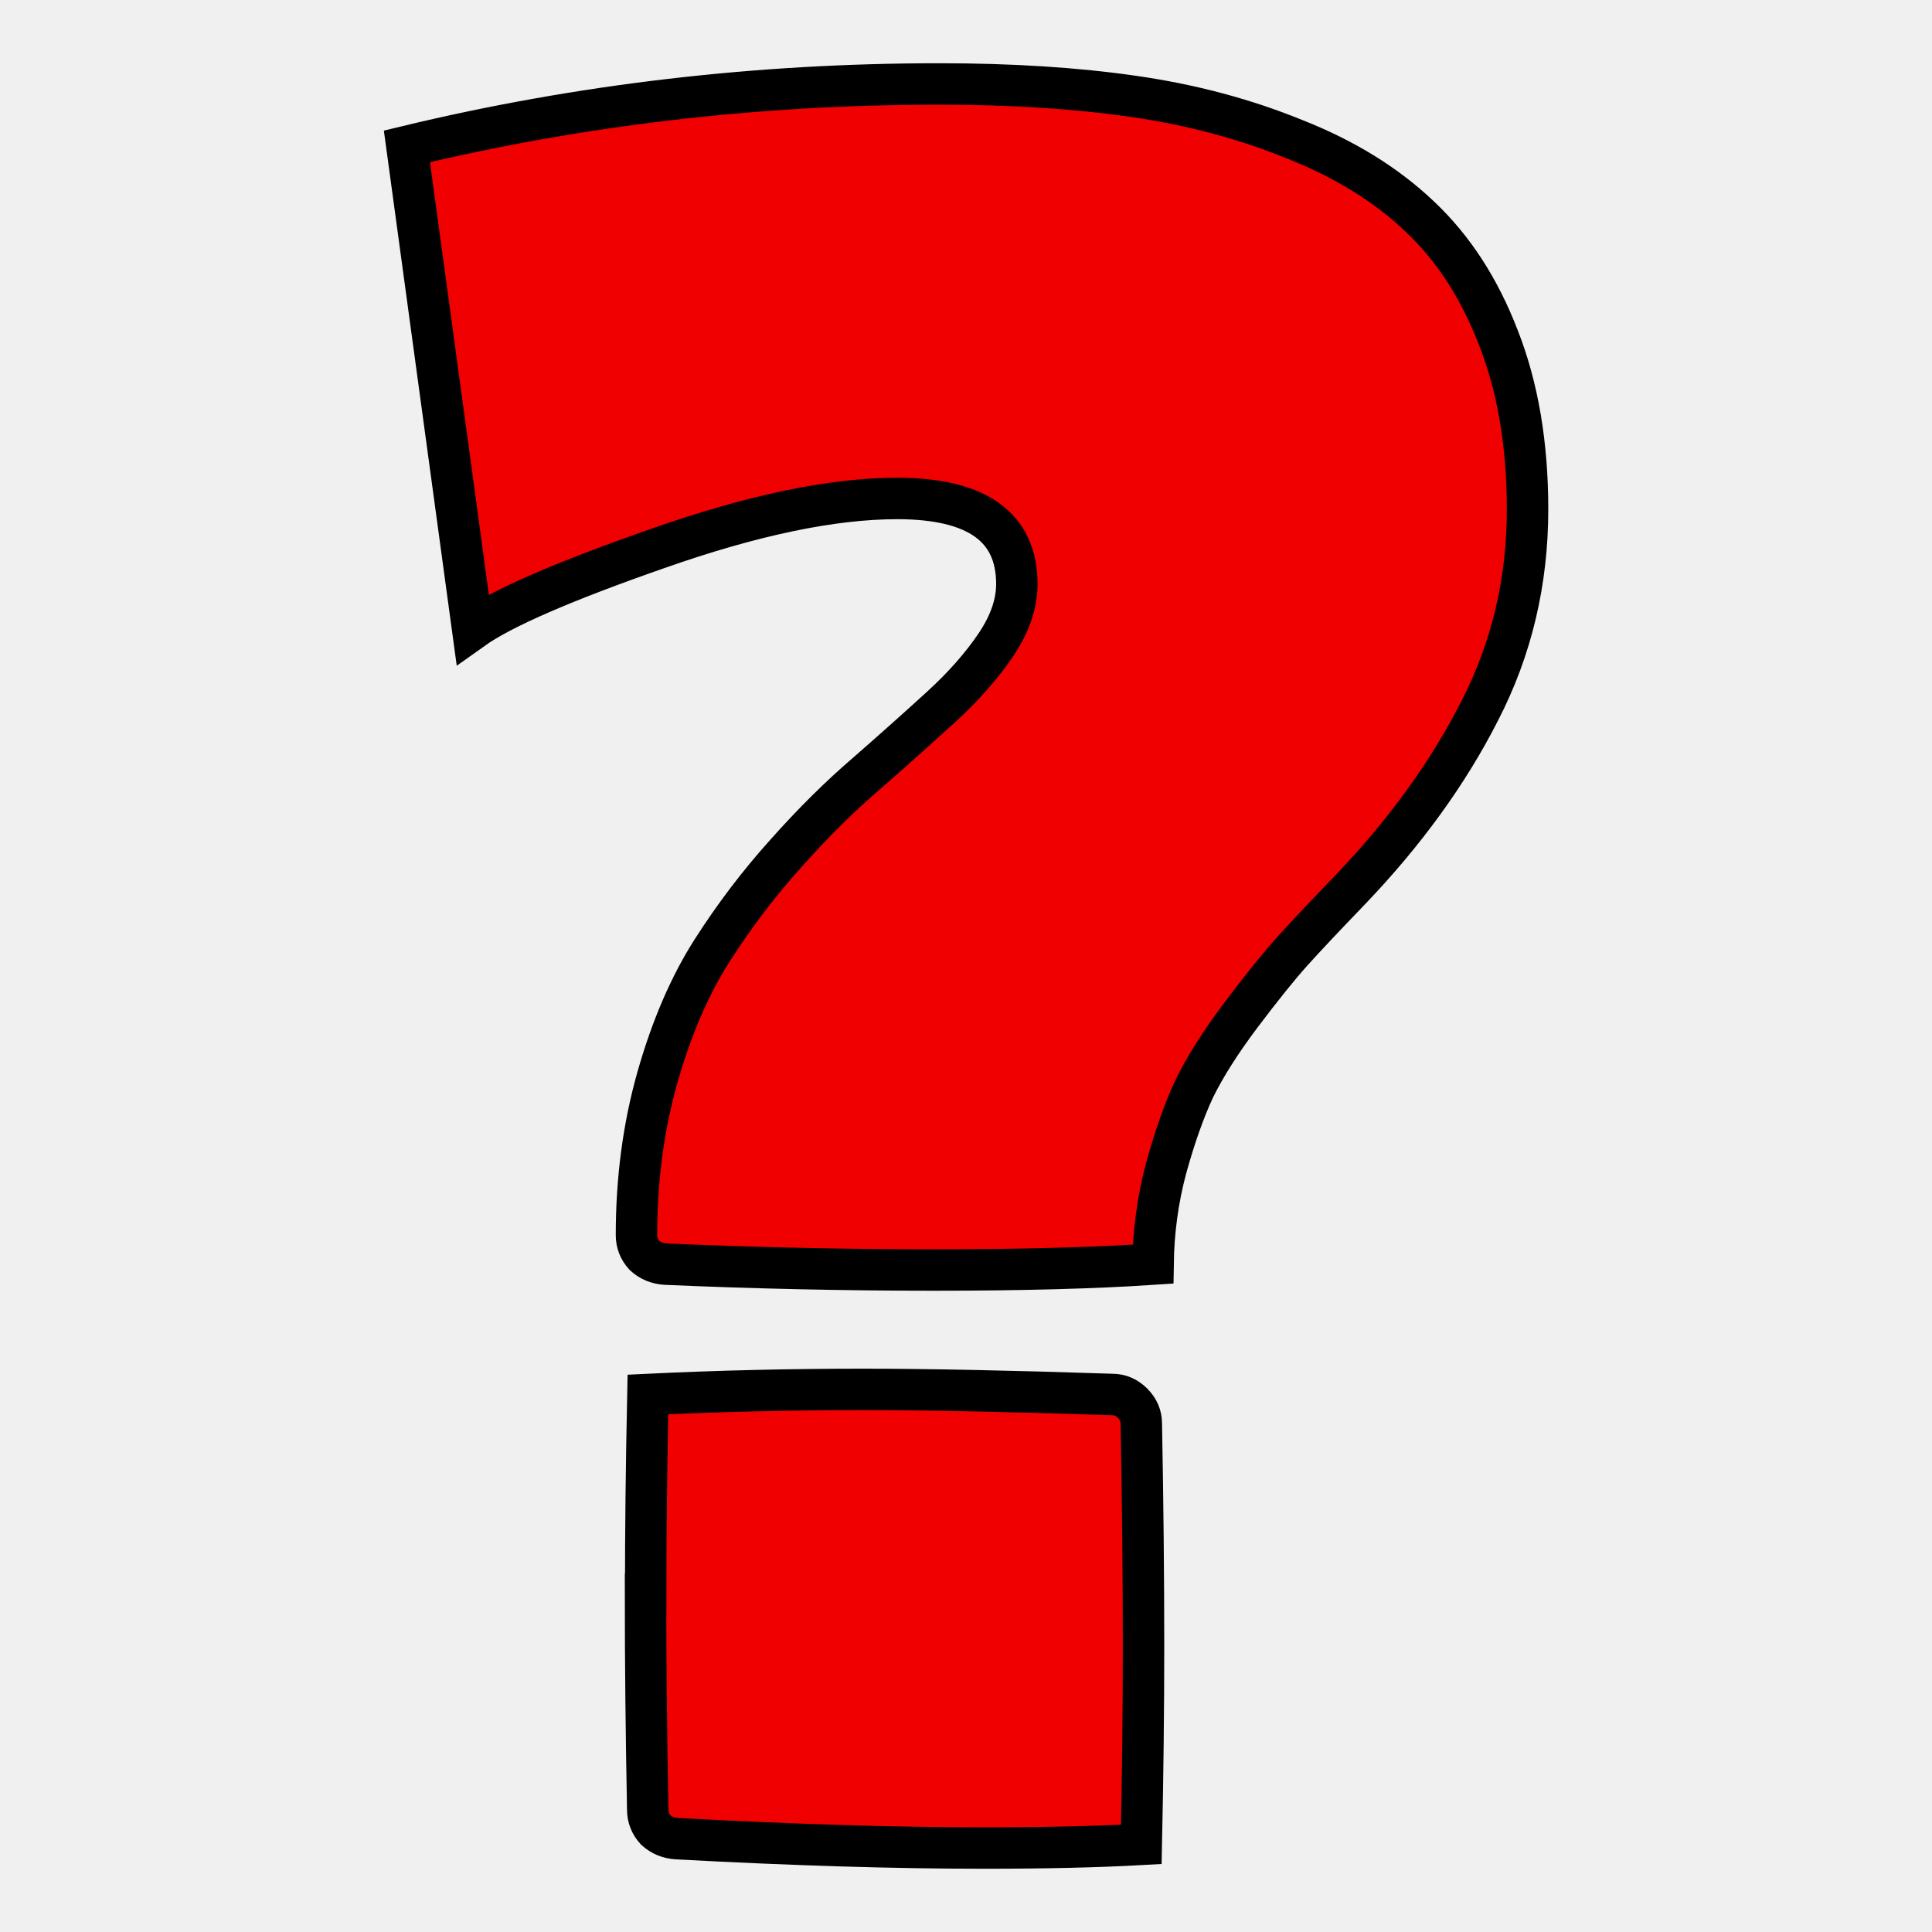
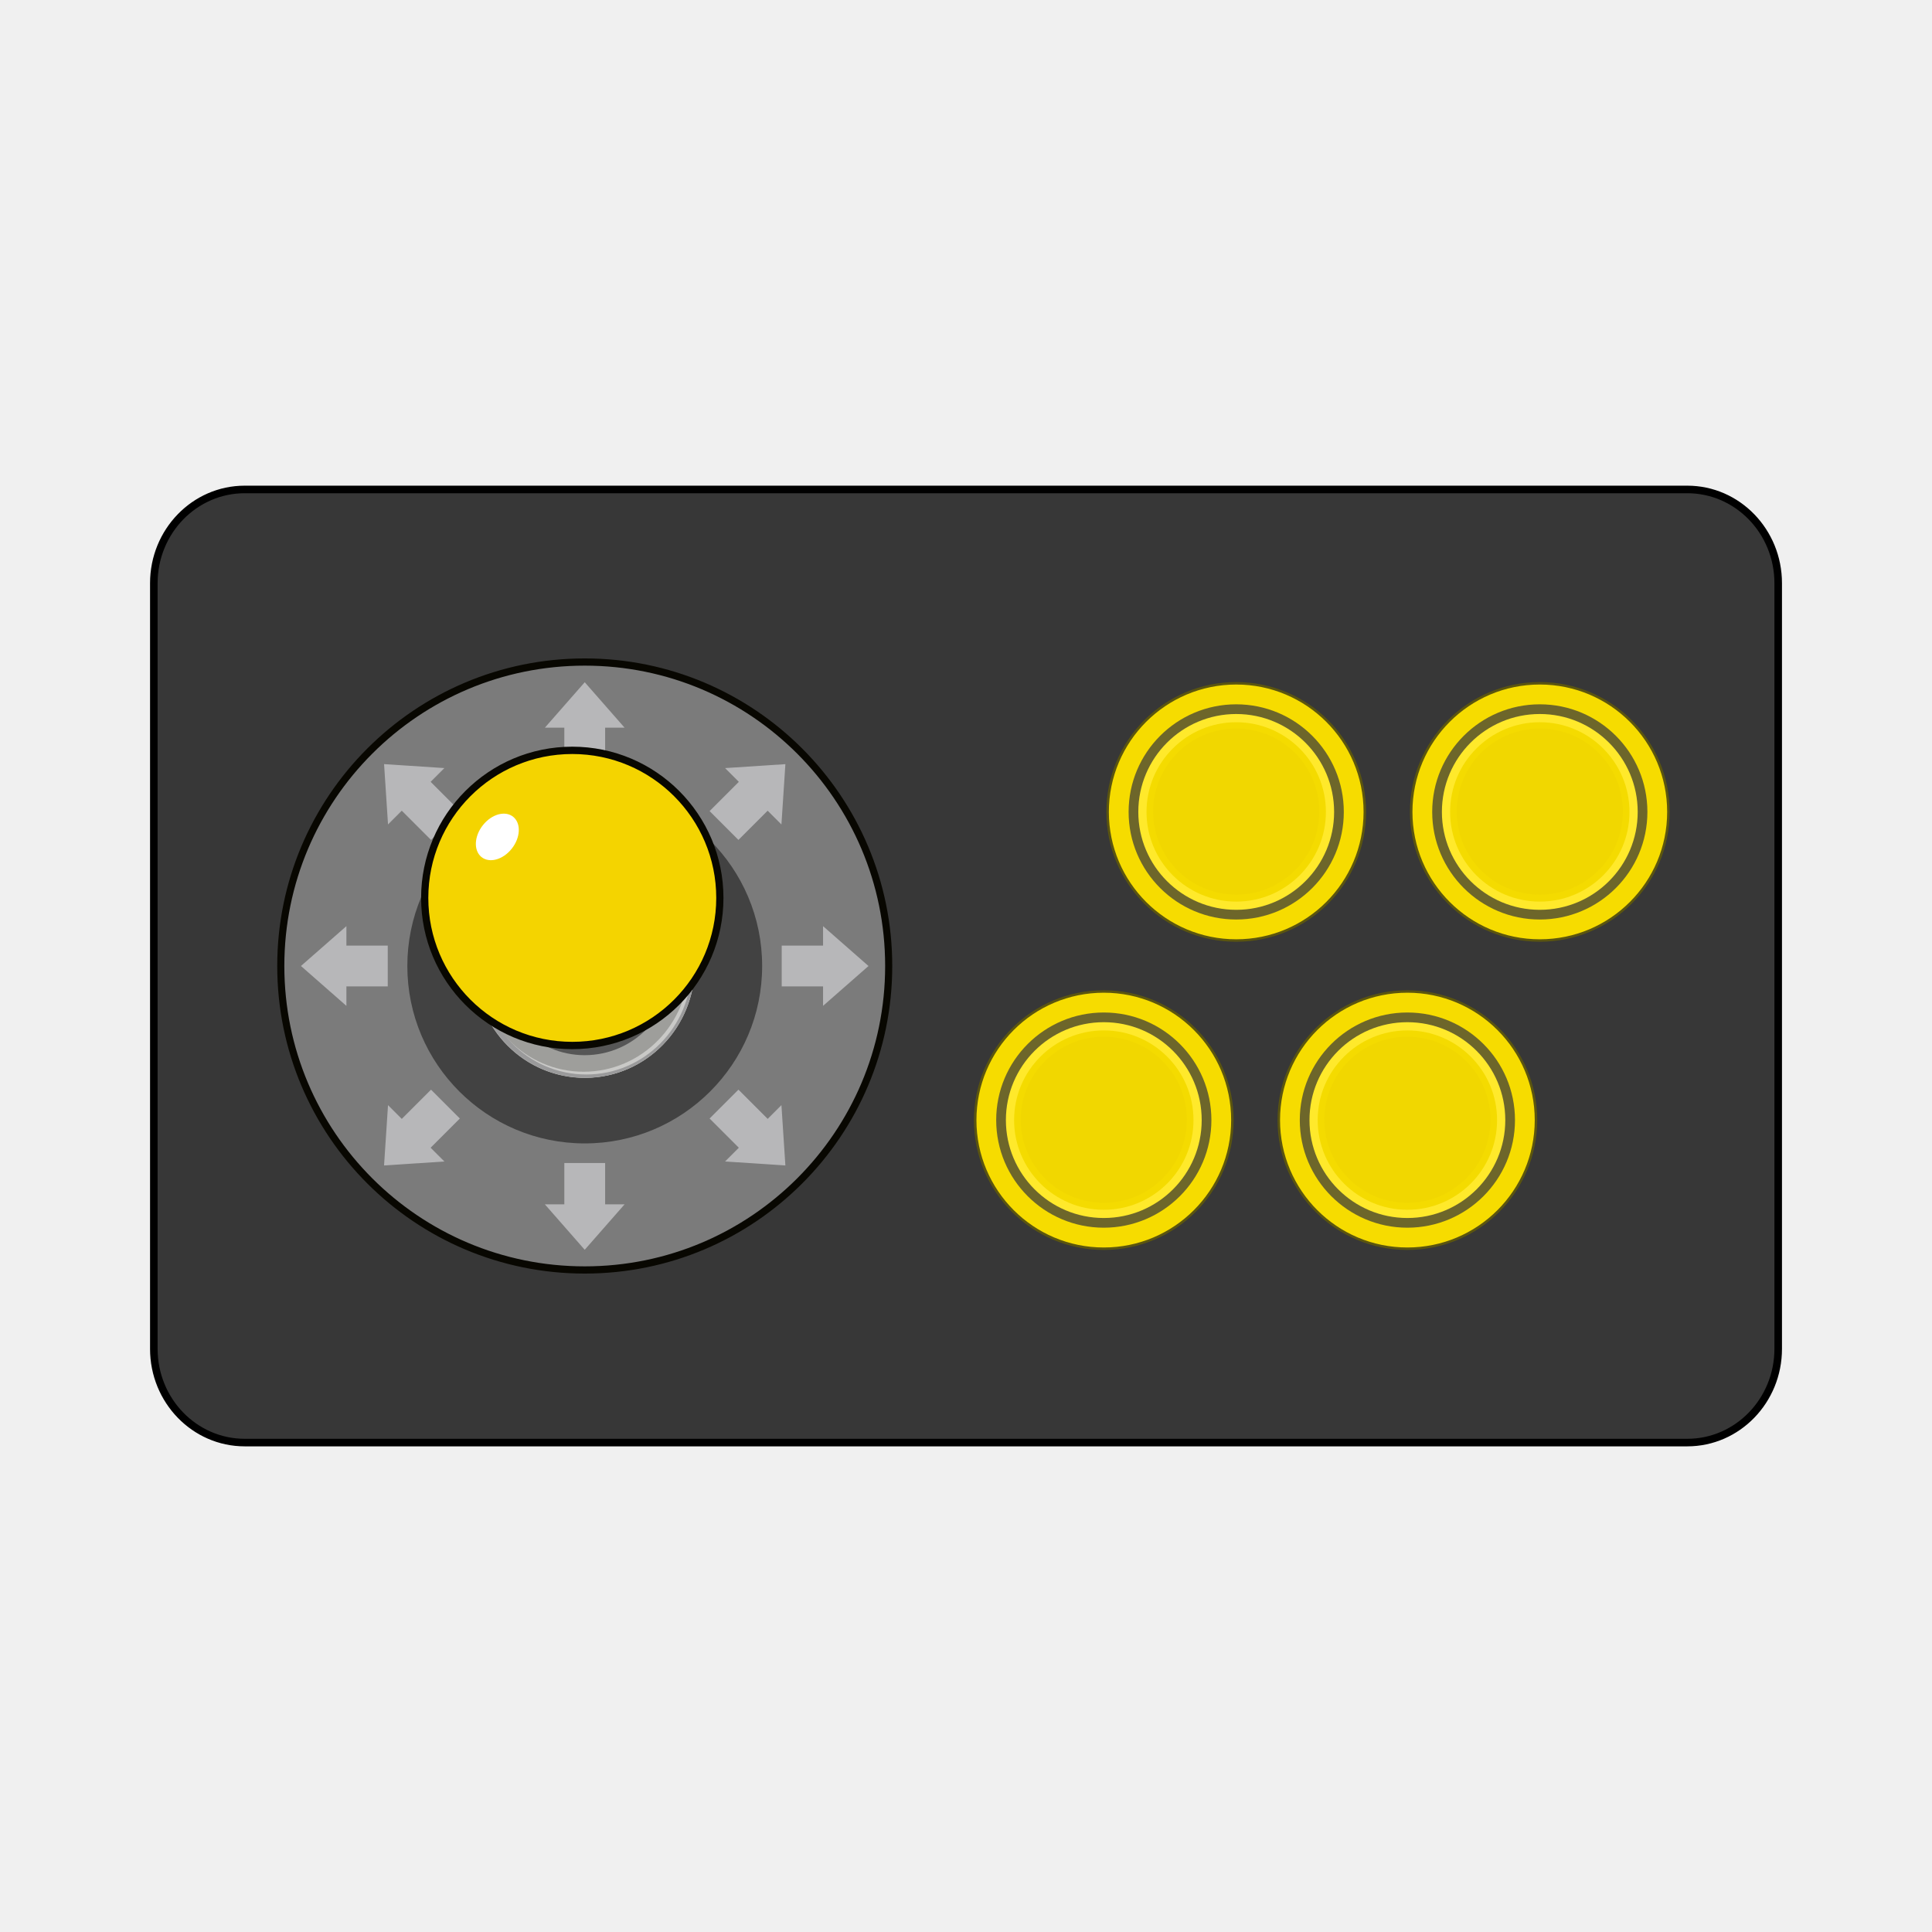
- <svg xmlns="http://www.w3.org/2000/svg" width="42" height="42" viewBox="0 0 11.113 11.113" version="1.1" id="svg4925">
+ <svg xmlns="http://www.w3.org/2000/svg" width="256" height="256" viewBox="0 0 67.733 67.733" version="1.1" id="svg4925">
  <defs id="defs4919" />
-   <g id="layer1" transform="translate(0,-285.8875)">
-     <g aria-label="?" style="font-style:normal;font-variant:normal;font-weight:normal;font-stretch:normal;font-size:18.723px;line-height:1.25;font-family:Digitalt;-inkscape-font-specification:Digitalt;letter-spacing:0px;word-spacing:0px;fill:#f00000;fill-opacity:1;stroke:#000000;stroke-width:0.261;stroke-miterlimit:4;stroke-dasharray:none;stroke-opacity:1" id="text4825" transform="matrix(0.913161,0,0,0.913161,1.938809,25.3087)">
-       <path d="m 1.944,295.4 q 0,-0.599 0.014,-1.257 0.667,-0.032 1.353,-0.032 0.603,0 1.572,0.032 0.073,0 0.128,0.055 0.055,0.055 0.055,0.128 0.014,0.741 0.014,1.403 0,0.59 -0.014,1.248 -0.411,0.023 -0.992,0.023 -0.841,0 -1.934,-0.059 -0.078,-0.005 -0.133,-0.055 -0.05,-0.055 -0.05,-0.128 -0.014,-0.718 -0.014,-1.358 z m -1.504,-9.119 q 1.632,-0.393 3.355,-0.393 0.681,0 1.221,0.078 0.544,0.078 1.015,0.27 0.475,0.187 0.791,0.489 0.315,0.297 0.494,0.763 0.183,0.466 0.183,1.079 0,0.686 -0.302,1.271 -0.297,0.585 -0.818,1.129 -0.242,0.251 -0.366,0.389 -0.123,0.137 -0.32,0.398 -0.192,0.256 -0.293,0.462 -0.096,0.206 -0.178,0.503 -0.078,0.293 -0.082,0.603 -0.553,0.037 -1.38,0.037 -0.85,0 -1.691,-0.037 -0.078,-0.005 -0.133,-0.055 -0.05,-0.055 -0.05,-0.128 0,-0.53 0.133,-0.997 0.133,-0.466 0.343,-0.795 0.21,-0.329 0.466,-0.613 0.256,-0.288 0.512,-0.507 0.256,-0.224 0.466,-0.416 0.21,-0.192 0.343,-0.389 0.133,-0.197 0.133,-0.384 0,-0.539 -0.754,-0.539 -0.613,0 -1.508,0.315 -0.891,0.311 -1.166,0.507 z" style="fill:#f00000;fill-opacity:1;stroke:#000000;stroke-width:0.261;stroke-miterlimit:4;stroke-dasharray:none;stroke-opacity:1" id="path4827" />
+   <g id="layer1" transform="translate(0,-229.2666)">
+     <rect style="opacity:1;vector-effect:none;fill:#373737;fill-opacity:1;stroke:#000000;stroke-width:0.265;stroke-linecap:butt;stroke-linejoin:round;stroke-miterlimit:4;stroke-dasharray:none;stroke-dashoffset:0;stroke-opacity:1;paint-order:normal" id="rect5985-6-0" width="56.948" height="33.415" x="5.393" y="246.426" ry="3.287" rx="3.187" />
+     <g id="g4928" transform="matrix(0.9999257,0,0,1.016468,0.00174674,-4.333237)">
+       <ellipse ry="10.484" rx="10.657" cx="20.5" cy="263.133" id="circle34-2-3-3-0-2" style="opacity:1;fill:#7b7b7b;fill-opacity:1;stroke:#080701;stroke-width:0.249;stroke-miterlimit:4;stroke-dasharray:none;stroke-opacity:1" />
+       <ellipse ry="6.119" rx="6.22" cx="20.5" cy="263.133" id="circle34-2-3-39-9" style="opacity:1;fill:#424242;fill-opacity:1;stroke-width:0.145" />
+       <g transform="matrix(0.8330163,0,0,0.8194597,4.525131,59.03631)" id="g5882-1-9">
+         <g id="g5815-9-6">
+           <g id="g5786-6-0">
+             <path style="fill:#b7b7b9;fill-opacity:1;stroke-width:0.108" d="m 19.177,237.119 -1.678,1.913 h 0.819 v 1.74 h 1.717 v -1.74 h 0.819 z" id="path4-0-9-2" />
+             <path style="fill:#b7b7b9;fill-opacity:1;stroke-width:0.108" d="m 19.176,261.007 1.678,-1.913 h -0.819 v -1.74 h -1.717 v 1.74 h -0.819 z" id="path4-0-4-3-7" />
+           </g>
+           <g transform="rotate(90,19.17658,249.0628)" id="g5786-9-3-6">
+             <path style="fill:#b7b7b9;fill-opacity:1;stroke-width:0.108" d="m 19.177,237.119 -1.678,1.913 h 0.819 v 1.74 h 1.717 v -1.74 h 0.819 z" id="path4-0-1-8-1" />
+             <path style="fill:#b7b7b9;fill-opacity:1;stroke-width:0.108" d="m 19.176,261.007 1.678,-1.913 h -0.819 v -1.74 h -1.717 v 1.74 h -0.819 z" id="path4-0-4-9-0-3" />
+           </g>
+         </g>
+         <g id="g5815-6-5-2" transform="rotate(45,19.23828,249.0373)">
+           <g id="g5786-4-6-1">
+             <path style="fill:#b7b7b9;fill-opacity:1;stroke-width:0.108" d="m 19.177,237.119 -1.678,1.913 h 0.819 v 1.74 h 1.717 v -1.74 h 0.819 z" id="path4-0-0-6-59" />
+             <path style="fill:#b7b7b9;fill-opacity:1;stroke-width:0.108" d="m 19.176,261.007 1.678,-1.913 h -0.819 v -1.74 h -1.717 v 1.74 h -0.819 z" id="path4-0-4-0-4-9" />
+           </g>
+           <g transform="rotate(90,19.17658,249.0628)" id="g5786-9-4-0-1">
+             <path style="fill:#b7b7b9;fill-opacity:1;stroke-width:0.108" d="m 19.177,237.119 -1.678,1.913 h 0.819 v 1.74 h 1.717 v -1.74 h 0.819 z" id="path4-0-1-6-0-4" />
+             <path style="fill:#b7b7b9;fill-opacity:1;stroke-width:0.108" d="m 19.176,261.007 1.678,-1.913 h -0.819 v -1.74 h -1.717 v 1.74 h -0.819 z" id="path4-0-4-9-2-4-9" />
+           </g>
+         </g>
+       </g>
+       <circle id="ellipse8-1" transform="rotate(-166.691)" cy="-251.347" cx="-80.523" r="3.86" style="fill:#9e9e9b;stroke-width:0.137" />
+       <circle transform="rotate(-90)" id="circle10-0" r="3.076" cy="20.498" cx="-263.133" style="fill:#565656;stroke-width:0.137" />
+       <path id="path12-7" d="m 20.507,259.297 c -2.123,0 -3.845,1.721 -3.845,3.845 0,2.123 1.721,3.845 3.845,3.845 2.123,0 3.845,-1.721 3.845,-3.845 0,-2.123 -1.721,-3.845 -3.845,-3.845 z m -0.047,7.483 c -2.035,0 -3.685,-1.65 -3.685,-3.685 0,-2.035 1.65,-3.685 3.685,-3.685 2.035,0 3.685,1.65 3.685,3.685 0,2.035 -1.65,3.685 -3.685,3.685 z" style="fill:#c9c9c7;stroke-width:0.137" />
+       <path id="path14-5" d="m 20.507,266.987 c 2.123,0 3.845,-1.721 3.845,-3.845 0,-2.123 -1.721,-3.845 -3.845,-3.845 -2.123,0 -3.845,1.721 -3.845,3.845 1.28e-4,2.124 1.722,3.845 3.845,3.845 z m 0.047,-7.482 c 2.035,0 3.685,1.65 3.685,3.685 0,2.035 -1.65,3.685 -3.685,3.685 -2.035,0 -3.685,-1.65 -3.685,-3.685 1.28e-4,-2.035 1.65,-3.685 3.685,-3.685 z" style="fill:#9a9a9b;stroke-width:0.137" />
+       <ellipse ry="5.09" rx="5.174" cx="20.063" cy="260.785" id="circle34-2-3-1-4-8" style="opacity:1;fill:#f4d400;fill-opacity:1;stroke:#080701;stroke-width:0.253;stroke-miterlimit:4;stroke-dasharray:none;stroke-opacity:1" />
+       <ellipse transform="matrix(0.6842207,0.729275,-0.6842207,0.729275,0,0)" ry="0.887" rx="0.651" cy="164.614" cx="190.096" id="path4910-2-7" style="opacity:1;vector-effect:none;fill:#ffffff;fill-opacity:1;stroke:none;stroke-width:0.019;stroke-linecap:butt;stroke-linejoin:round;stroke-miterlimit:4;stroke-dasharray:none;stroke-dashoffset:0;stroke-opacity:0.843;paint-order:normal" />
+     </g>
+     <g id="g5562" transform="translate(-0.1754198)">
+       <g id="g5518">
+         <g transform="matrix(0.4478123,0,0,0.4405245,34.32042,163.4167)" id="g4943-94">
+           <ellipse ry="10.068" rx="10.235" transform="rotate(90)" cy="-10.166" cx="238.622" id="path4799-0-2-6" style="opacity:1;vector-effect:none;fill:#f6dc00;fill-opacity:1;stroke:#5b550f;stroke-width:0.195;stroke-linecap:butt;stroke-linejoin:round;stroke-miterlimit:4;stroke-dasharray:none;stroke-dashoffset:0;stroke-opacity:1;paint-order:normal" />
+           <g style="fill:#6d662a;fill-opacity:1;stroke:none;stroke-width:1.225;stroke-miterlimit:4;stroke-dasharray:none;stroke-opacity:1" transform="matrix(-0.5809419,0,0,-0.5905526,26.95507,254.7441)" id="g8-8-1-9-1-8-6-2-9">
+             <circle cx="28.9" cy="27.3" r="14.5" id="circle6-1-0-9-9-5-1-4-2" style="fill:#6d662a;fill-opacity:1;stroke:none;stroke-width:1.225;stroke-miterlimit:4;stroke-dasharray:none;stroke-opacity:1" />
+           </g>
+           <g style="fill:#ffe92b;fill-opacity:1;stroke:none;stroke-width:1.225;stroke-miterlimit:4;stroke-dasharray:none;stroke-opacity:1" transform="matrix(-0.5286,0,0,-0.5373448,25.44239,253.2915)" id="g8-8-1-9-1-5-7-2">
+             <circle cx="28.9" cy="27.3" r="14.5" id="circle6-1-0-9-9-54-7-4" style="fill:#ffe92b;fill-opacity:1;stroke:none;stroke-width:1.225;stroke-miterlimit:4;stroke-dasharray:none;stroke-opacity:1" />
+           </g>
+           <g style="fill:#f4db00;fill-opacity:1;stroke:none;stroke-opacity:1" transform="matrix(-0.4842183,0,0,-0.4922289,24.15979,252.0598)" id="g8-69-8-5-8-7-2-7-5-7">
+             <circle cx="28.9" cy="27.3" r="14.5" id="circle6-2-9-0-1-8-5-6-4-7" style="fill:#f4db00;fill-opacity:1;stroke:none;stroke-opacity:1" />
+           </g>
+           <g style="fill:#f1d700;fill-opacity:1;stroke:none;stroke-opacity:1" transform="matrix(-0.4485264,0,0,-0.4559465,23.12829,251.0439)" id="g8-69-8-5-8-7-5-8-5">
+             <circle cx="28.9" cy="27.3" r="14.5" id="circle6-2-9-0-1-8-69-1-48" style="fill:#f1d700;fill-opacity:1;stroke:none;stroke-opacity:1" />
+           </g>
+         </g>
+         <g transform="matrix(0.4478123,0,0,0.4405245,44.96376,163.4167)" id="g4943-1-3">
+           <ellipse ry="10.068" rx="10.235" transform="rotate(90)" cy="-10.166" cx="238.622" id="path4799-0-2-59-1" style="opacity:1;vector-effect:none;fill:#f6dc00;fill-opacity:1;stroke:#5b550f;stroke-width:0.195;stroke-linecap:butt;stroke-linejoin:round;stroke-miterlimit:4;stroke-dasharray:none;stroke-dashoffset:0;stroke-opacity:1;paint-order:normal" />
+           <g style="fill:#6d662a;fill-opacity:1;stroke:none;stroke-width:1.225;stroke-miterlimit:4;stroke-dasharray:none;stroke-opacity:1" transform="matrix(-0.5809419,0,0,-0.5905526,26.95507,254.7441)" id="g8-8-1-9-1-8-6-2-8-7">
+             <circle cx="28.9" cy="27.3" r="14.5" id="circle6-1-0-9-9-5-1-4-4-5" style="fill:#6d662a;fill-opacity:1;stroke:none;stroke-width:1.225;stroke-miterlimit:4;stroke-dasharray:none;stroke-opacity:1" />
+           </g>
+           <g style="fill:#ffe92b;fill-opacity:1;stroke:none;stroke-width:1.225;stroke-miterlimit:4;stroke-dasharray:none;stroke-opacity:1" transform="matrix(-0.5286,0,0,-0.5373448,25.44239,253.2915)" id="g8-8-1-9-1-5-7-8-9">
+             <circle cx="28.9" cy="27.3" r="14.5" id="circle6-1-0-9-9-54-7-1-6" style="fill:#ffe92b;fill-opacity:1;stroke:none;stroke-width:1.225;stroke-miterlimit:4;stroke-dasharray:none;stroke-opacity:1" />
+           </g>
+           <g style="fill:#f4db00;fill-opacity:1;stroke:none;stroke-opacity:1" transform="matrix(-0.4842183,0,0,-0.4922289,24.15979,252.0598)" id="g8-69-8-5-8-7-2-7-5-0-2">
+             <circle cx="28.9" cy="27.3" r="14.5" id="circle6-2-9-0-1-8-5-6-4-3-1" style="fill:#f4db00;fill-opacity:1;stroke:none;stroke-opacity:1" />
+           </g>
+           <g style="fill:#f1d700;fill-opacity:1;stroke:none;stroke-opacity:1" transform="matrix(-0.4485264,0,0,-0.4559465,23.12829,251.0439)" id="g8-69-8-5-8-7-5-8-0-7">
+             <circle cx="28.9" cy="27.3" r="14.5" id="circle6-2-9-0-1-8-69-1-4-8" style="fill:#f1d700;fill-opacity:1;stroke:none;stroke-opacity:1" />
+           </g>
+         </g>
+       </g>
+       <g id="g5496">
+         <g transform="matrix(0.4478123,0,0,0.4405245,49.60608,152.6122)" id="g4943-1">
+           <ellipse ry="10.068" rx="10.235" transform="rotate(90)" cy="-10.166" cx="238.622" id="path4799-0-2-59" style="opacity:1;vector-effect:none;fill:#f6dc00;fill-opacity:1;stroke:#5b550f;stroke-width:0.195;stroke-linecap:butt;stroke-linejoin:round;stroke-miterlimit:4;stroke-dasharray:none;stroke-dashoffset:0;stroke-opacity:1;paint-order:normal" />
+           <g style="fill:#6d662a;fill-opacity:1;stroke:none;stroke-width:1.225;stroke-miterlimit:4;stroke-dasharray:none;stroke-opacity:1" transform="matrix(-0.5809419,0,0,-0.5905526,26.95507,254.7441)" id="g8-8-1-9-1-8-6-2-8">
+             <circle cx="28.9" cy="27.3" r="14.5" id="circle6-1-0-9-9-5-1-4-4" style="fill:#6d662a;fill-opacity:1;stroke:none;stroke-width:1.225;stroke-miterlimit:4;stroke-dasharray:none;stroke-opacity:1" />
+           </g>
+           <g style="fill:#ffe92b;fill-opacity:1;stroke:none;stroke-width:1.225;stroke-miterlimit:4;stroke-dasharray:none;stroke-opacity:1" transform="matrix(-0.5286,0,0,-0.5373448,25.44239,253.2915)" id="g8-8-1-9-1-5-7-8">
+             <circle cx="28.9" cy="27.3" r="14.5" id="circle6-1-0-9-9-54-7-1" style="fill:#ffe92b;fill-opacity:1;stroke:none;stroke-width:1.225;stroke-miterlimit:4;stroke-dasharray:none;stroke-opacity:1" />
+           </g>
+           <g style="fill:#f4db00;fill-opacity:1;stroke:none;stroke-opacity:1" transform="matrix(-0.4842183,0,0,-0.4922289,24.15979,252.0598)" id="g8-69-8-5-8-7-2-7-5-0">
+             <circle cx="28.9" cy="27.3" r="14.5" id="circle6-2-9-0-1-8-5-6-4-3" style="fill:#f4db00;fill-opacity:1;stroke:none;stroke-opacity:1" />
+           </g>
+           <g style="fill:#f1d700;fill-opacity:1;stroke:none;stroke-opacity:1" transform="matrix(-0.4485264,0,0,-0.4559465,23.12829,251.0439)" id="g8-69-8-5-8-7-5-8-0">
+             <circle cx="28.9" cy="27.3" r="14.5" id="circle6-2-9-0-1-8-69-1-4" style="fill:#f1d700;fill-opacity:1;stroke:none;stroke-opacity:1" />
+           </g>
+         </g>
+         <g transform="matrix(0.4478123,0,0,0.4405245,38.96273,152.6123)" id="g4943-1-1">
+           <ellipse ry="10.068" rx="10.235" transform="rotate(90)" cy="-10.166" cx="238.622" id="path4799-0-2-59-0" style="opacity:1;vector-effect:none;fill:#f6dc00;fill-opacity:1;stroke:#5b550f;stroke-width:0.195;stroke-linecap:butt;stroke-linejoin:round;stroke-miterlimit:4;stroke-dasharray:none;stroke-dashoffset:0;stroke-opacity:1;paint-order:normal" />
+           <g style="fill:#6d662a;fill-opacity:1;stroke:none;stroke-width:1.225;stroke-miterlimit:4;stroke-dasharray:none;stroke-opacity:1" transform="matrix(-0.5809419,0,0,-0.5905526,26.95507,254.7441)" id="g8-8-1-9-1-8-6-2-8-3">
+             <circle cx="28.9" cy="27.3" r="14.5" id="circle6-1-0-9-9-5-1-4-4-0" style="fill:#6d662a;fill-opacity:1;stroke:none;stroke-width:1.225;stroke-miterlimit:4;stroke-dasharray:none;stroke-opacity:1" />
+           </g>
+           <g style="fill:#ffe92b;fill-opacity:1;stroke:none;stroke-width:1.225;stroke-miterlimit:4;stroke-dasharray:none;stroke-opacity:1" transform="matrix(-0.5286,0,0,-0.5373448,25.44239,253.2915)" id="g8-8-1-9-1-5-7-8-4">
+             <circle cx="28.9" cy="27.3" r="14.5" id="circle6-1-0-9-9-54-7-1-4" style="fill:#ffe92b;fill-opacity:1;stroke:none;stroke-width:1.225;stroke-miterlimit:4;stroke-dasharray:none;stroke-opacity:1" />
+           </g>
+           <g style="fill:#f4db00;fill-opacity:1;stroke:none;stroke-opacity:1" transform="matrix(-0.4842183,0,0,-0.4922289,24.15979,252.0598)" id="g8-69-8-5-8-7-2-7-5-0-4">
+             <circle cx="28.9" cy="27.3" r="14.5" id="circle6-2-9-0-1-8-5-6-4-3-4" style="fill:#f4db00;fill-opacity:1;stroke:none;stroke-opacity:1" />
+           </g>
+           <g style="fill:#f1d700;fill-opacity:1;stroke:none;stroke-opacity:1" transform="matrix(-0.4485264,0,0,-0.4559465,23.12829,251.0439)" id="g8-69-8-5-8-7-5-8-0-76">
+             <circle cx="28.9" cy="27.3" r="14.5" id="circle6-2-9-0-1-8-69-1-4-3" style="fill:#f1d700;fill-opacity:1;stroke:none;stroke-opacity:1" />
+           </g>
+         </g>
+       </g>
    </g>
  </g>
</svg>
